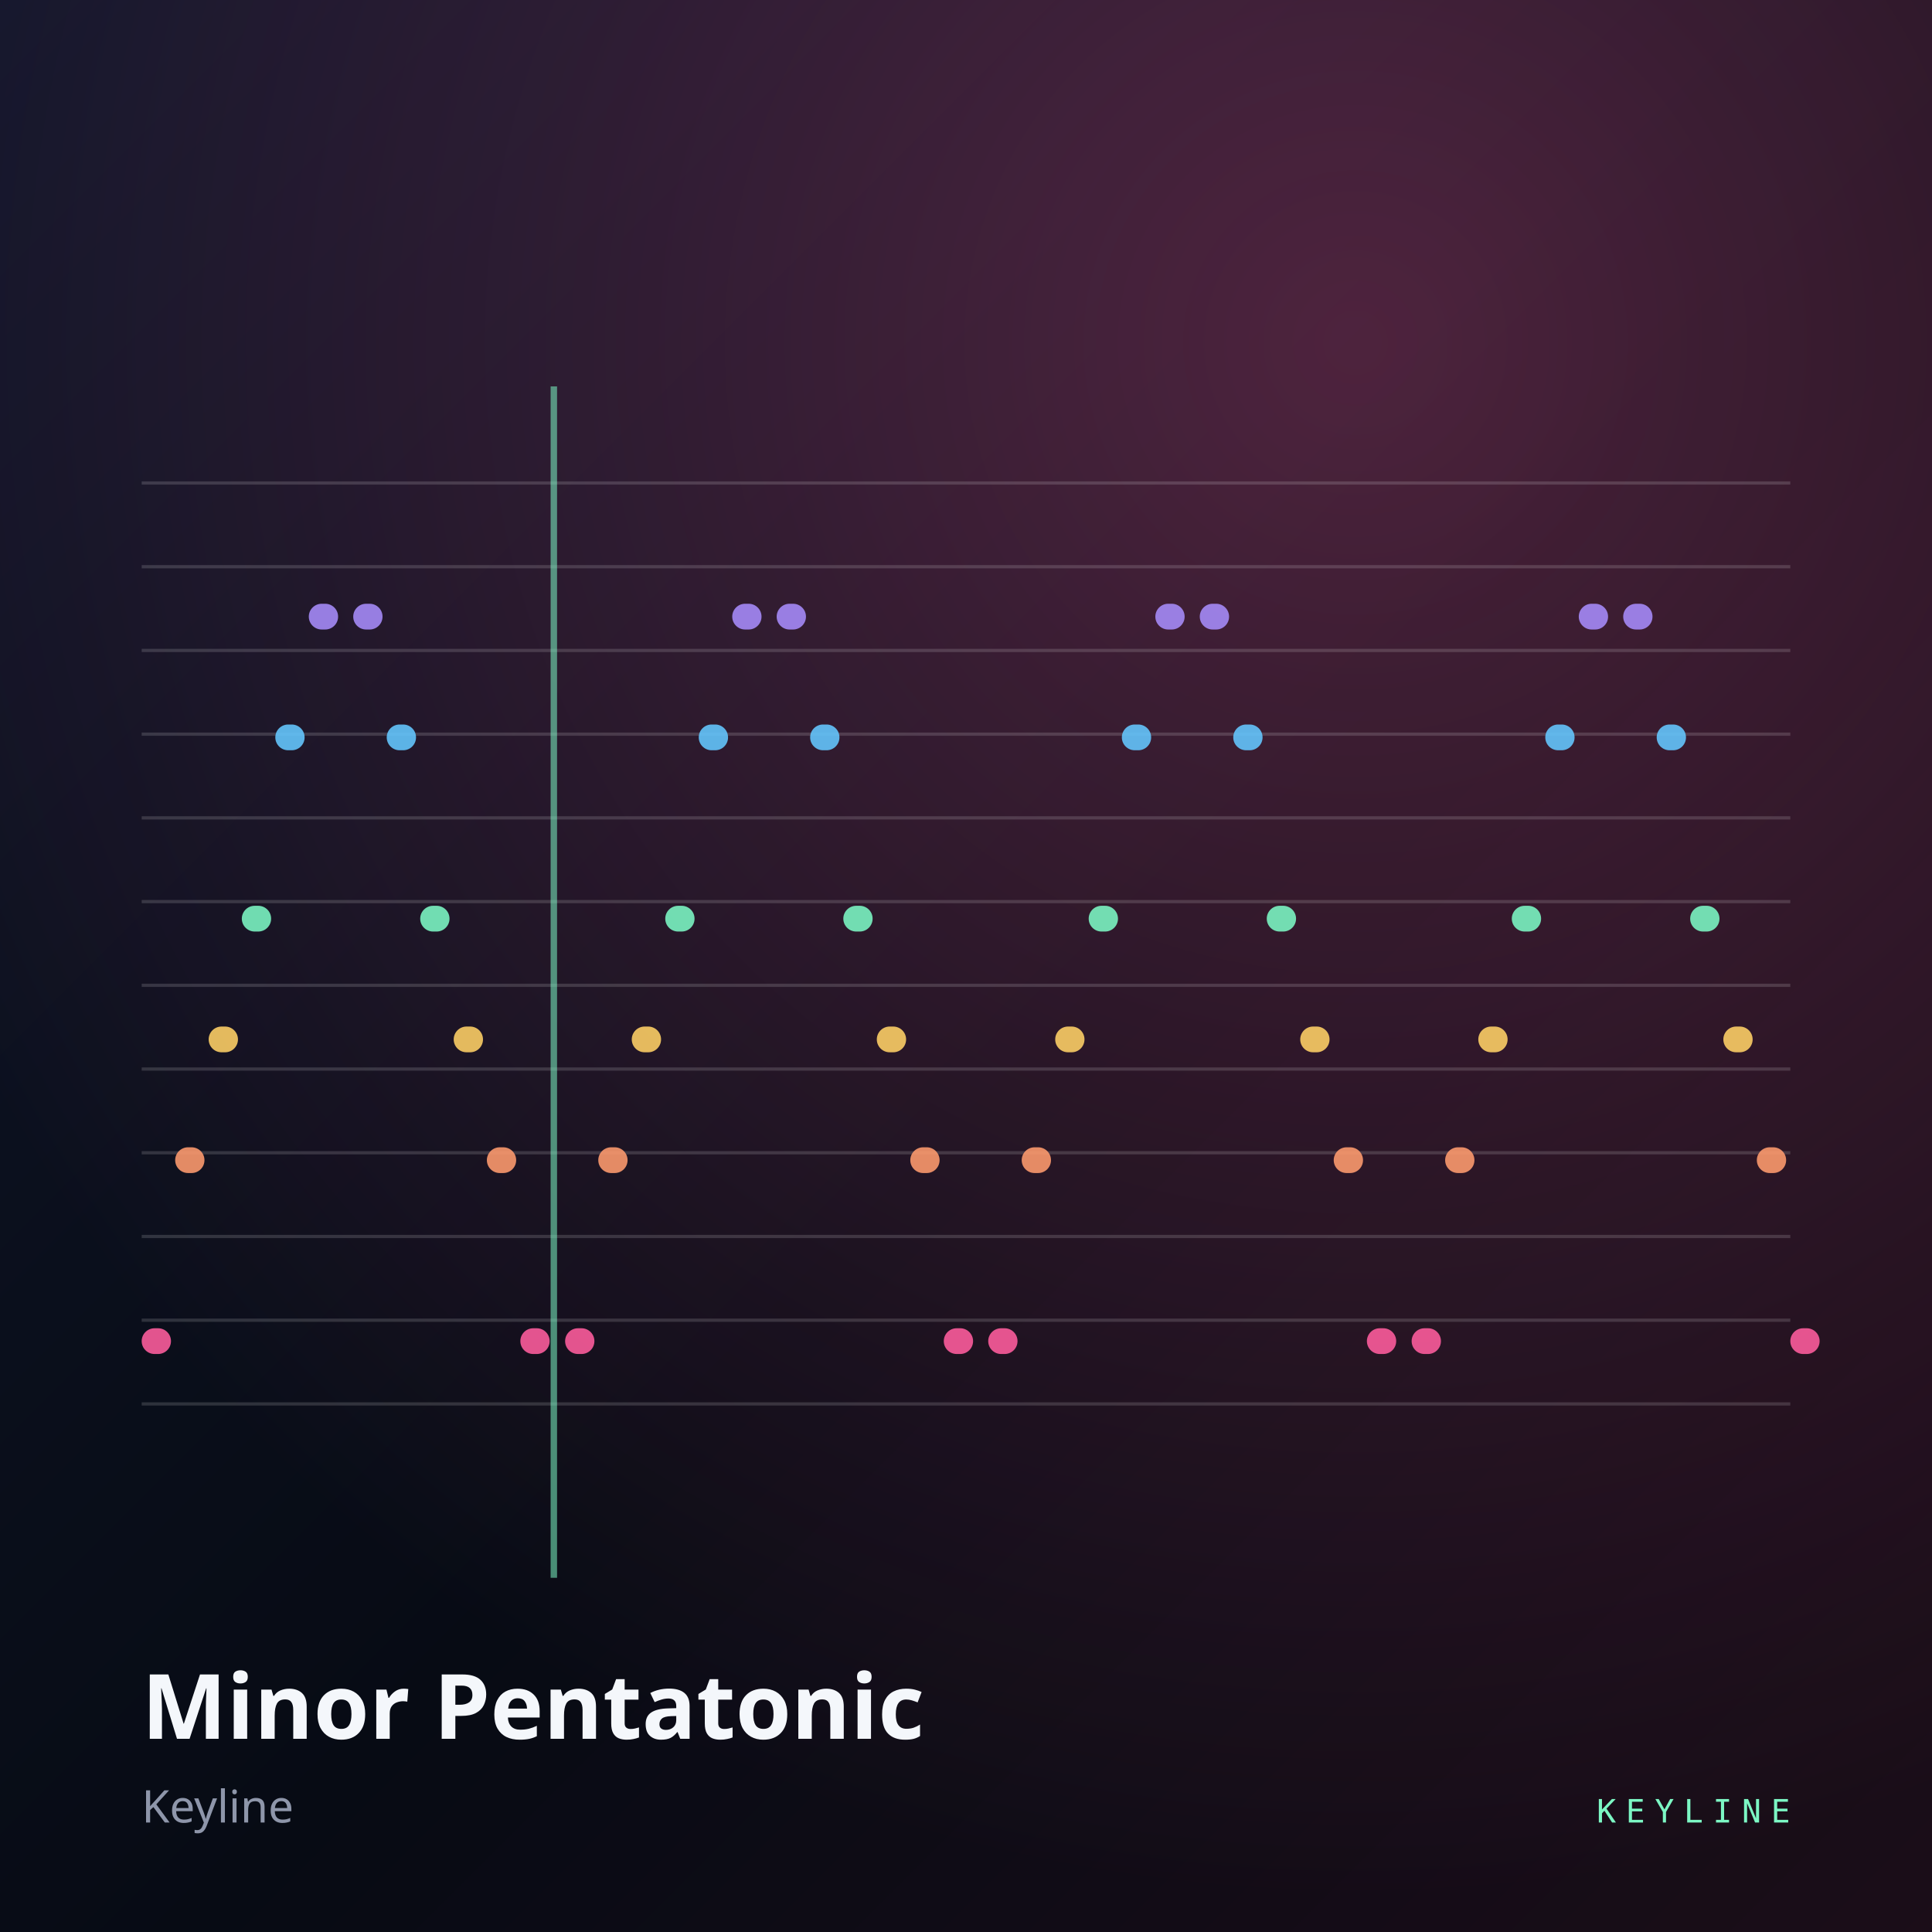
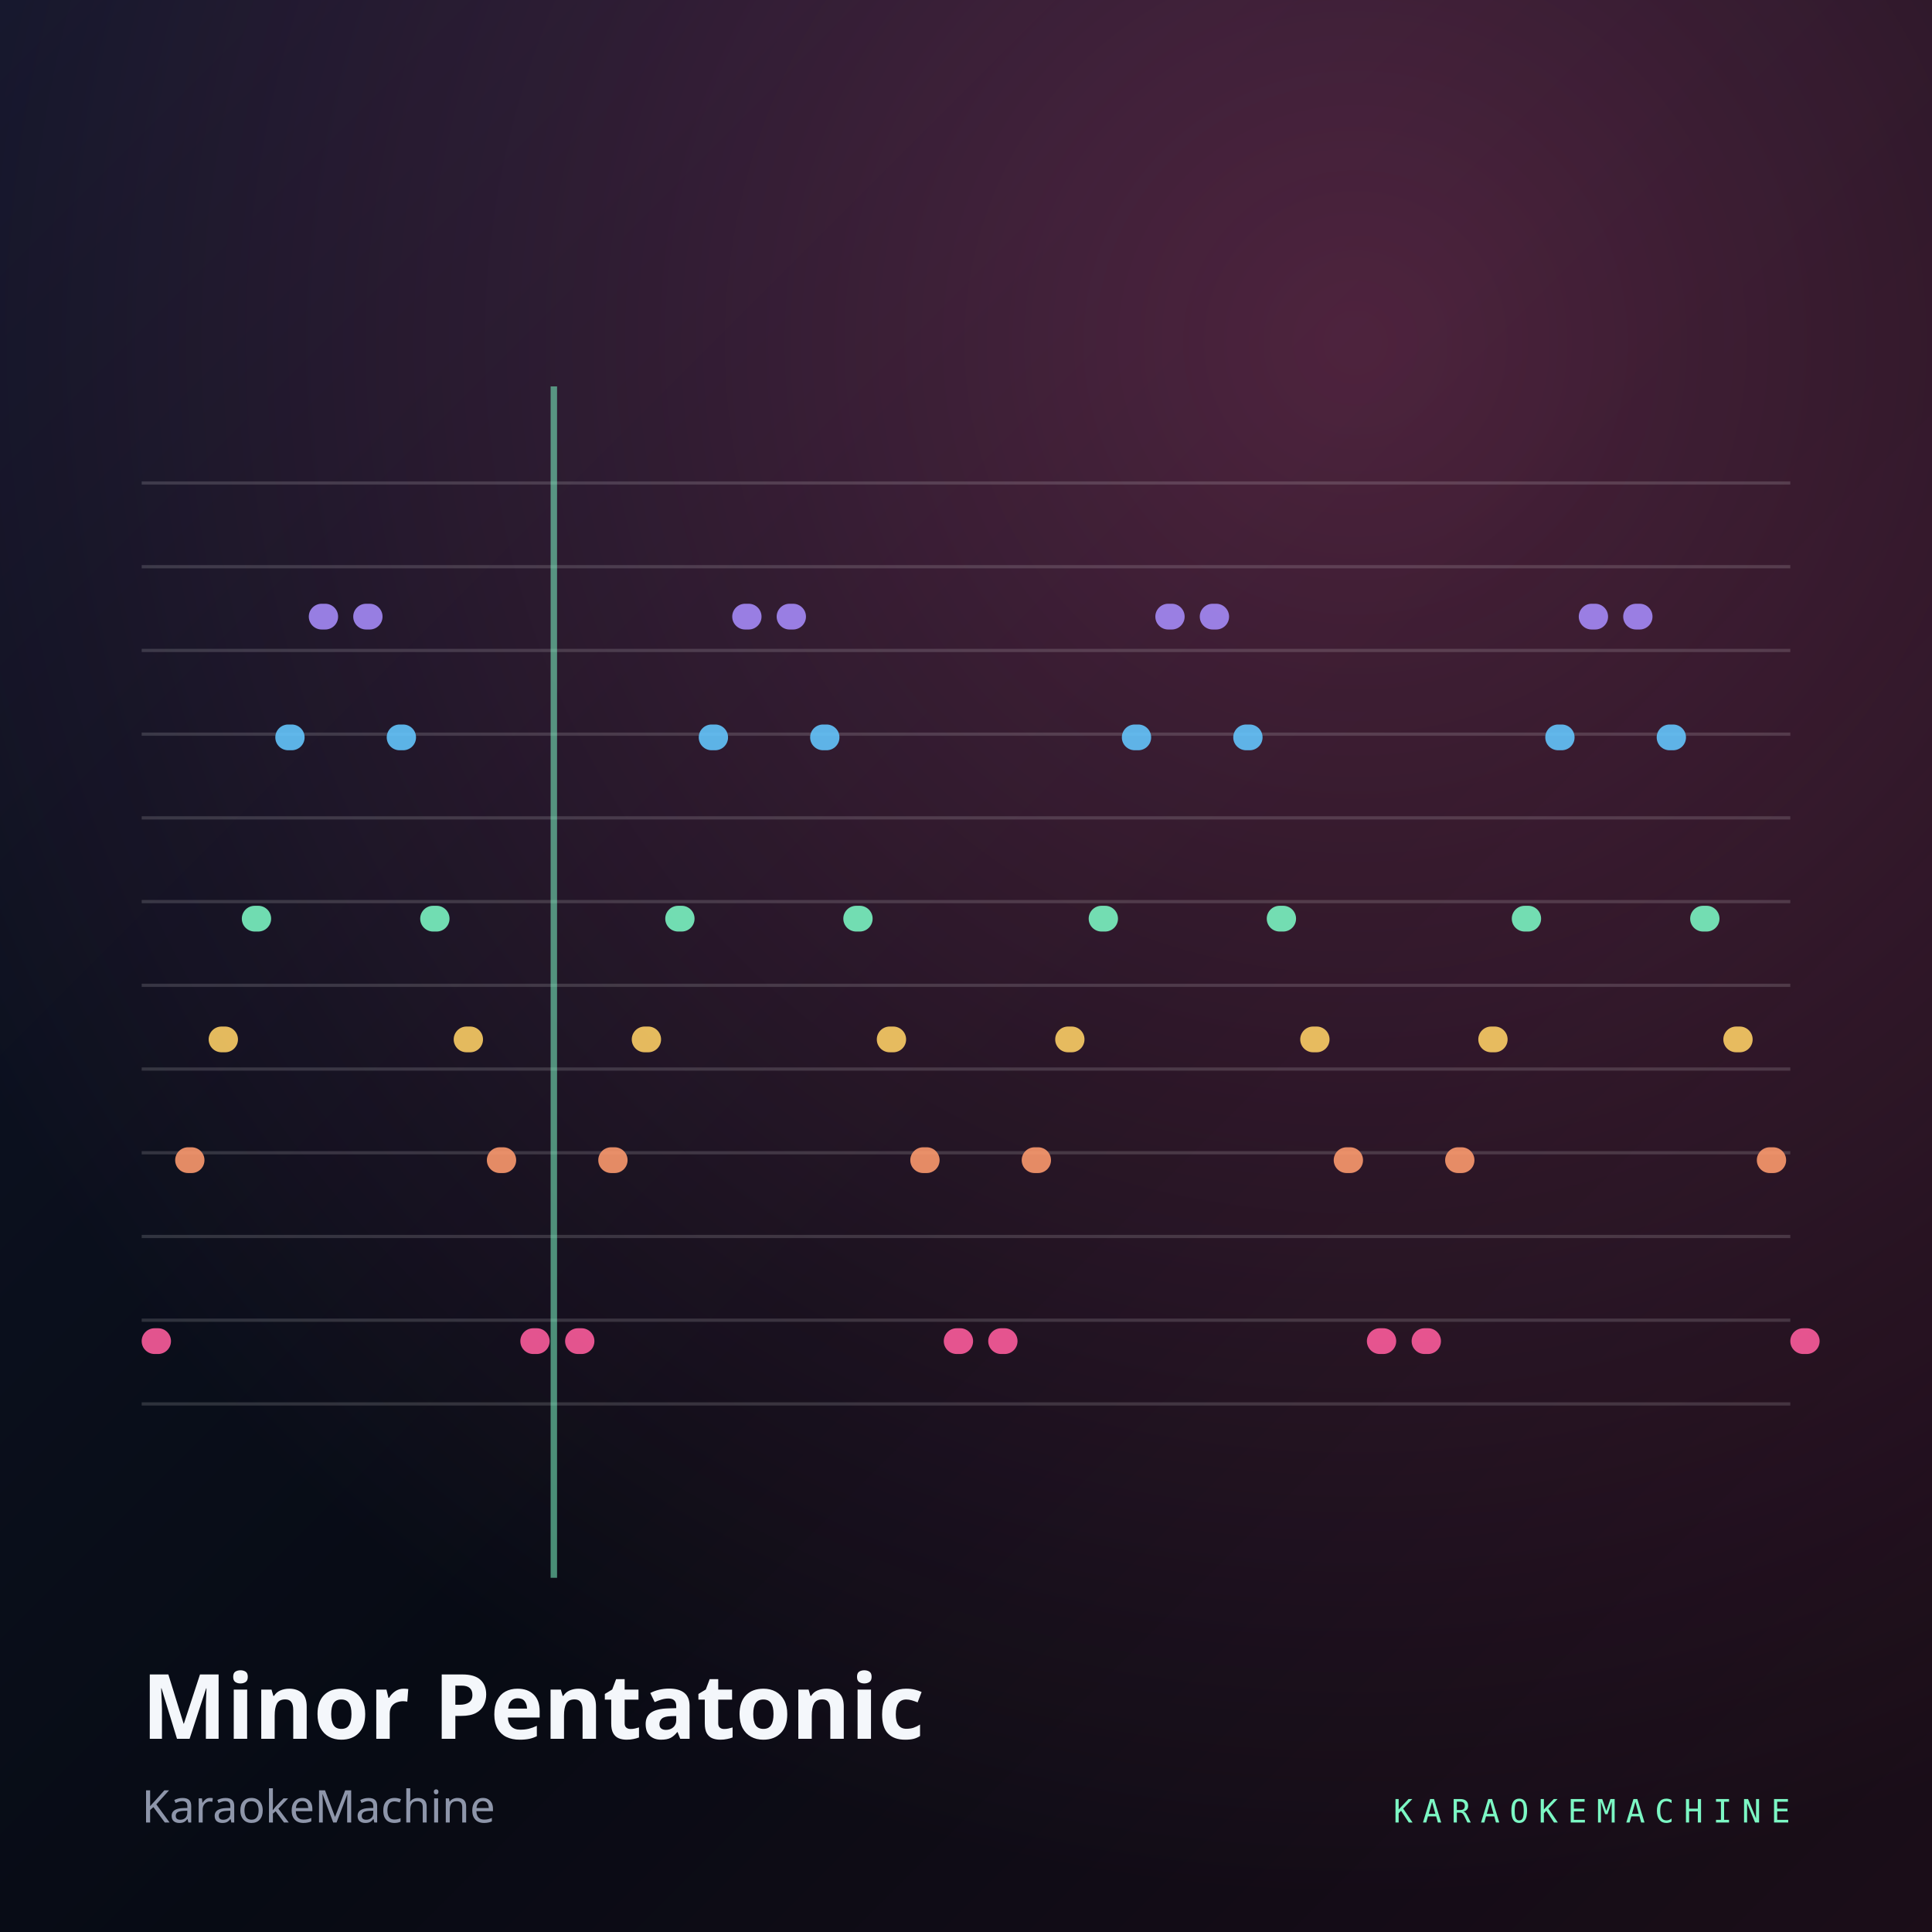
<svg xmlns="http://www.w3.org/2000/svg" width="600" height="600" viewBox="0 0 600 600">
  <defs>
    <linearGradient id="bg" x1="0" y1="0" x2="1" y2="1">
      <stop offset="0" stop-color="#10162a" />
      <stop offset="0.55" stop-color="#070b14" />
      <stop offset="1" stop-color="#1b0d18" />
    </linearGradient>
    <radialGradient id="glow" cx="0.7" cy="0.18" r="0.8">
      <stop offset="0" stop-color="#ff5d9e" stop-opacity="0.28" />
      <stop offset="1" stop-color="#ff5d9e" stop-opacity="0" />
    </radialGradient>
  </defs>
  <rect width="600" height="600" fill="url(#bg)" />
  <rect width="600" height="600" fill="url(#glow)" />
  <g opacity="0.15" stroke="#fff" stroke-width="1">
    <line x1="44" x2="556" y1="150" y2="150" />
    <line x1="44" x2="556" y1="176" y2="176" />
    <line x1="44" x2="556" y1="202" y2="202" />
    <line x1="44" x2="556" y1="228" y2="228" />
    <line x1="44" x2="556" y1="254" y2="254" />
    <line x1="44" x2="556" y1="280" y2="280" />
    <line x1="44" x2="556" y1="306" y2="306" />
    <line x1="44" x2="556" y1="332" y2="332" />
    <line x1="44" x2="556" y1="358" y2="358" />
    <line x1="44" x2="556" y1="384" y2="384" />
    <line x1="44" x2="556" y1="410" y2="410" />
    <line x1="44" x2="556" y1="436" y2="436" />
  </g>
  <line x1="172" y1="120" x2="172" y2="490" stroke="#7cf7c4" stroke-opacity="0.55" stroke-width="2" />
  <rect x="44.0" y="412.5" width="9.1" height="8" rx="4" fill="#ff5d9e" opacity="0.88" />
  <rect x="54.4" y="356.3" width="9.1" height="8" rx="4" fill="#ff9b6e" opacity="0.88" />
  <rect x="64.8" y="318.8" width="9.1" height="8" rx="4" fill="#ffd166" opacity="0.88" />
  <rect x="75.1" y="281.3" width="9.1" height="8" rx="4" fill="#7cf7c4" opacity="0.88" />
  <rect x="85.5" y="225.0" width="9.1" height="8" rx="4" fill="#64c8ff" opacity="0.88" />
  <rect x="95.9" y="187.5" width="9.1" height="8" rx="4" fill="#a78bfa" opacity="0.88" />
  <rect x="109.7" y="187.5" width="9.1" height="8" rx="4" fill="#a78bfa" opacity="0.88" />
  <rect x="120.1" y="225.0" width="9.1" height="8" rx="4" fill="#64c8ff" opacity="0.88" />
  <rect x="130.5" y="281.3" width="9.1" height="8" rx="4" fill="#7cf7c4" opacity="0.88" />
  <rect x="140.9" y="318.8" width="9.1" height="8" rx="4" fill="#ffd166" opacity="0.88" />
  <rect x="151.2" y="356.3" width="9.1" height="8" rx="4" fill="#ff9b6e" opacity="0.88" />
  <rect x="161.6" y="412.5" width="9.1" height="8" rx="4" fill="#ff5d9e" opacity="0.88" />
  <rect x="175.5" y="412.5" width="9.1" height="8" rx="4" fill="#ff5d9e" opacity="0.88" />
  <rect x="185.8" y="356.3" width="9.1" height="8" rx="4" fill="#ff9b6e" opacity="0.88" />
  <rect x="196.2" y="318.8" width="9.1" height="8" rx="4" fill="#ffd166" opacity="0.88" />
  <rect x="206.6" y="281.3" width="9.1" height="8" rx="4" fill="#7cf7c4" opacity="0.88" />
  <rect x="217.0" y="225.0" width="9.1" height="8" rx="4" fill="#64c8ff" opacity="0.88" />
  <rect x="227.4" y="187.5" width="9.1" height="8" rx="4" fill="#a78bfa" opacity="0.88" />
  <rect x="241.2" y="187.5" width="9.1" height="8" rx="4" fill="#a78bfa" opacity="0.88" />
  <rect x="251.6" y="225.0" width="9.1" height="8" rx="4" fill="#64c8ff" opacity="0.88" />
  <rect x="261.9" y="281.3" width="9.1" height="8" rx="4" fill="#7cf7c4" opacity="0.88" />
  <rect x="272.3" y="318.8" width="9.1" height="8" rx="4" fill="#ffd166" opacity="0.88" />
  <rect x="282.7" y="356.3" width="9.1" height="8" rx="4" fill="#ff9b6e" opacity="0.88" />
  <rect x="293.1" y="412.5" width="9.1" height="8" rx="4" fill="#ff5d9e" opacity="0.88" />
  <rect x="306.9" y="412.5" width="9.1" height="8" rx="4" fill="#ff5d9e" opacity="0.88" />
  <rect x="317.3" y="356.3" width="9.1" height="8" rx="4" fill="#ff9b6e" opacity="0.88" />
  <rect x="327.7" y="318.8" width="9.1" height="8" rx="4" fill="#ffd166" opacity="0.88" />
  <rect x="338.1" y="281.3" width="9.1" height="8" rx="4" fill="#7cf7c4" opacity="0.88" />
  <rect x="348.4" y="225.0" width="9.1" height="8" rx="4" fill="#64c8ff" opacity="0.88" />
  <rect x="358.8" y="187.5" width="9.1" height="8" rx="4" fill="#a78bfa" opacity="0.88" />
  <rect x="372.6" y="187.5" width="9.1" height="8" rx="4" fill="#a78bfa" opacity="0.88" />
  <rect x="383.0" y="225.0" width="9.1" height="8" rx="4" fill="#64c8ff" opacity="0.88" />
  <rect x="393.4" y="281.3" width="9.1" height="8" rx="4" fill="#7cf7c4" opacity="0.88" />
  <rect x="403.8" y="318.8" width="9.1" height="8" rx="4" fill="#ffd166" opacity="0.88" />
  <rect x="414.2" y="356.3" width="9.1" height="8" rx="4" fill="#ff9b6e" opacity="0.88" />
  <rect x="424.5" y="412.5" width="9.1" height="8" rx="4" fill="#ff5d9e" opacity="0.88" />
  <rect x="438.4" y="412.5" width="9.1" height="8" rx="4" fill="#ff5d9e" opacity="0.88" />
  <rect x="448.8" y="356.3" width="9.1" height="8" rx="4" fill="#ff9b6e" opacity="0.88" />
  <rect x="459.1" y="318.8" width="9.1" height="8" rx="4" fill="#ffd166" opacity="0.88" />
  <rect x="469.5" y="281.3" width="9.1" height="8" rx="4" fill="#7cf7c4" opacity="0.88" />
  <rect x="479.9" y="225.0" width="9.1" height="8" rx="4" fill="#64c8ff" opacity="0.88" />
  <rect x="490.3" y="187.5" width="9.1" height="8" rx="4" fill="#a78bfa" opacity="0.88" />
  <rect x="504.1" y="187.5" width="9.1" height="8" rx="4" fill="#a78bfa" opacity="0.88" />
  <rect x="514.5" y="225.0" width="9.1" height="8" rx="4" fill="#64c8ff" opacity="0.88" />
  <rect x="524.9" y="281.3" width="9.1" height="8" rx="4" fill="#7cf7c4" opacity="0.88" />
  <rect x="535.2" y="318.8" width="9.1" height="8" rx="4" fill="#ffd166" opacity="0.88" />
  <rect x="545.6" y="356.3" width="9.1" height="8" rx="4" fill="#ff9b6e" opacity="0.88" />
  <rect x="556.0" y="412.5" width="9.1" height="8" rx="4" fill="#ff5d9e" opacity="0.88" />
  <text x="44" y="540" fill="#f4f7fb" font-family="sans-serif" font-size="28" font-weight="700">Minor Pentatonic</text>
-   <text x="44" y="566" fill="#8e96aa" font-family="sans-serif" font-size="14">Keyline</text>
-   <text x="556" y="566" text-anchor="end" fill="#7cf7c4" font-family="monospace" font-size="10" letter-spacing="3">KEYLINE</text>
+   <text x="44" y="566" fill="#8e96aa" font-family="sans-serif" font-size="14">KaraokeMachine</text>
+   <text x="556" y="566" text-anchor="end" fill="#7cf7c4" font-family="monospace" font-size="10" letter-spacing="3">KARAOKEMACHINE</text>
</svg>
